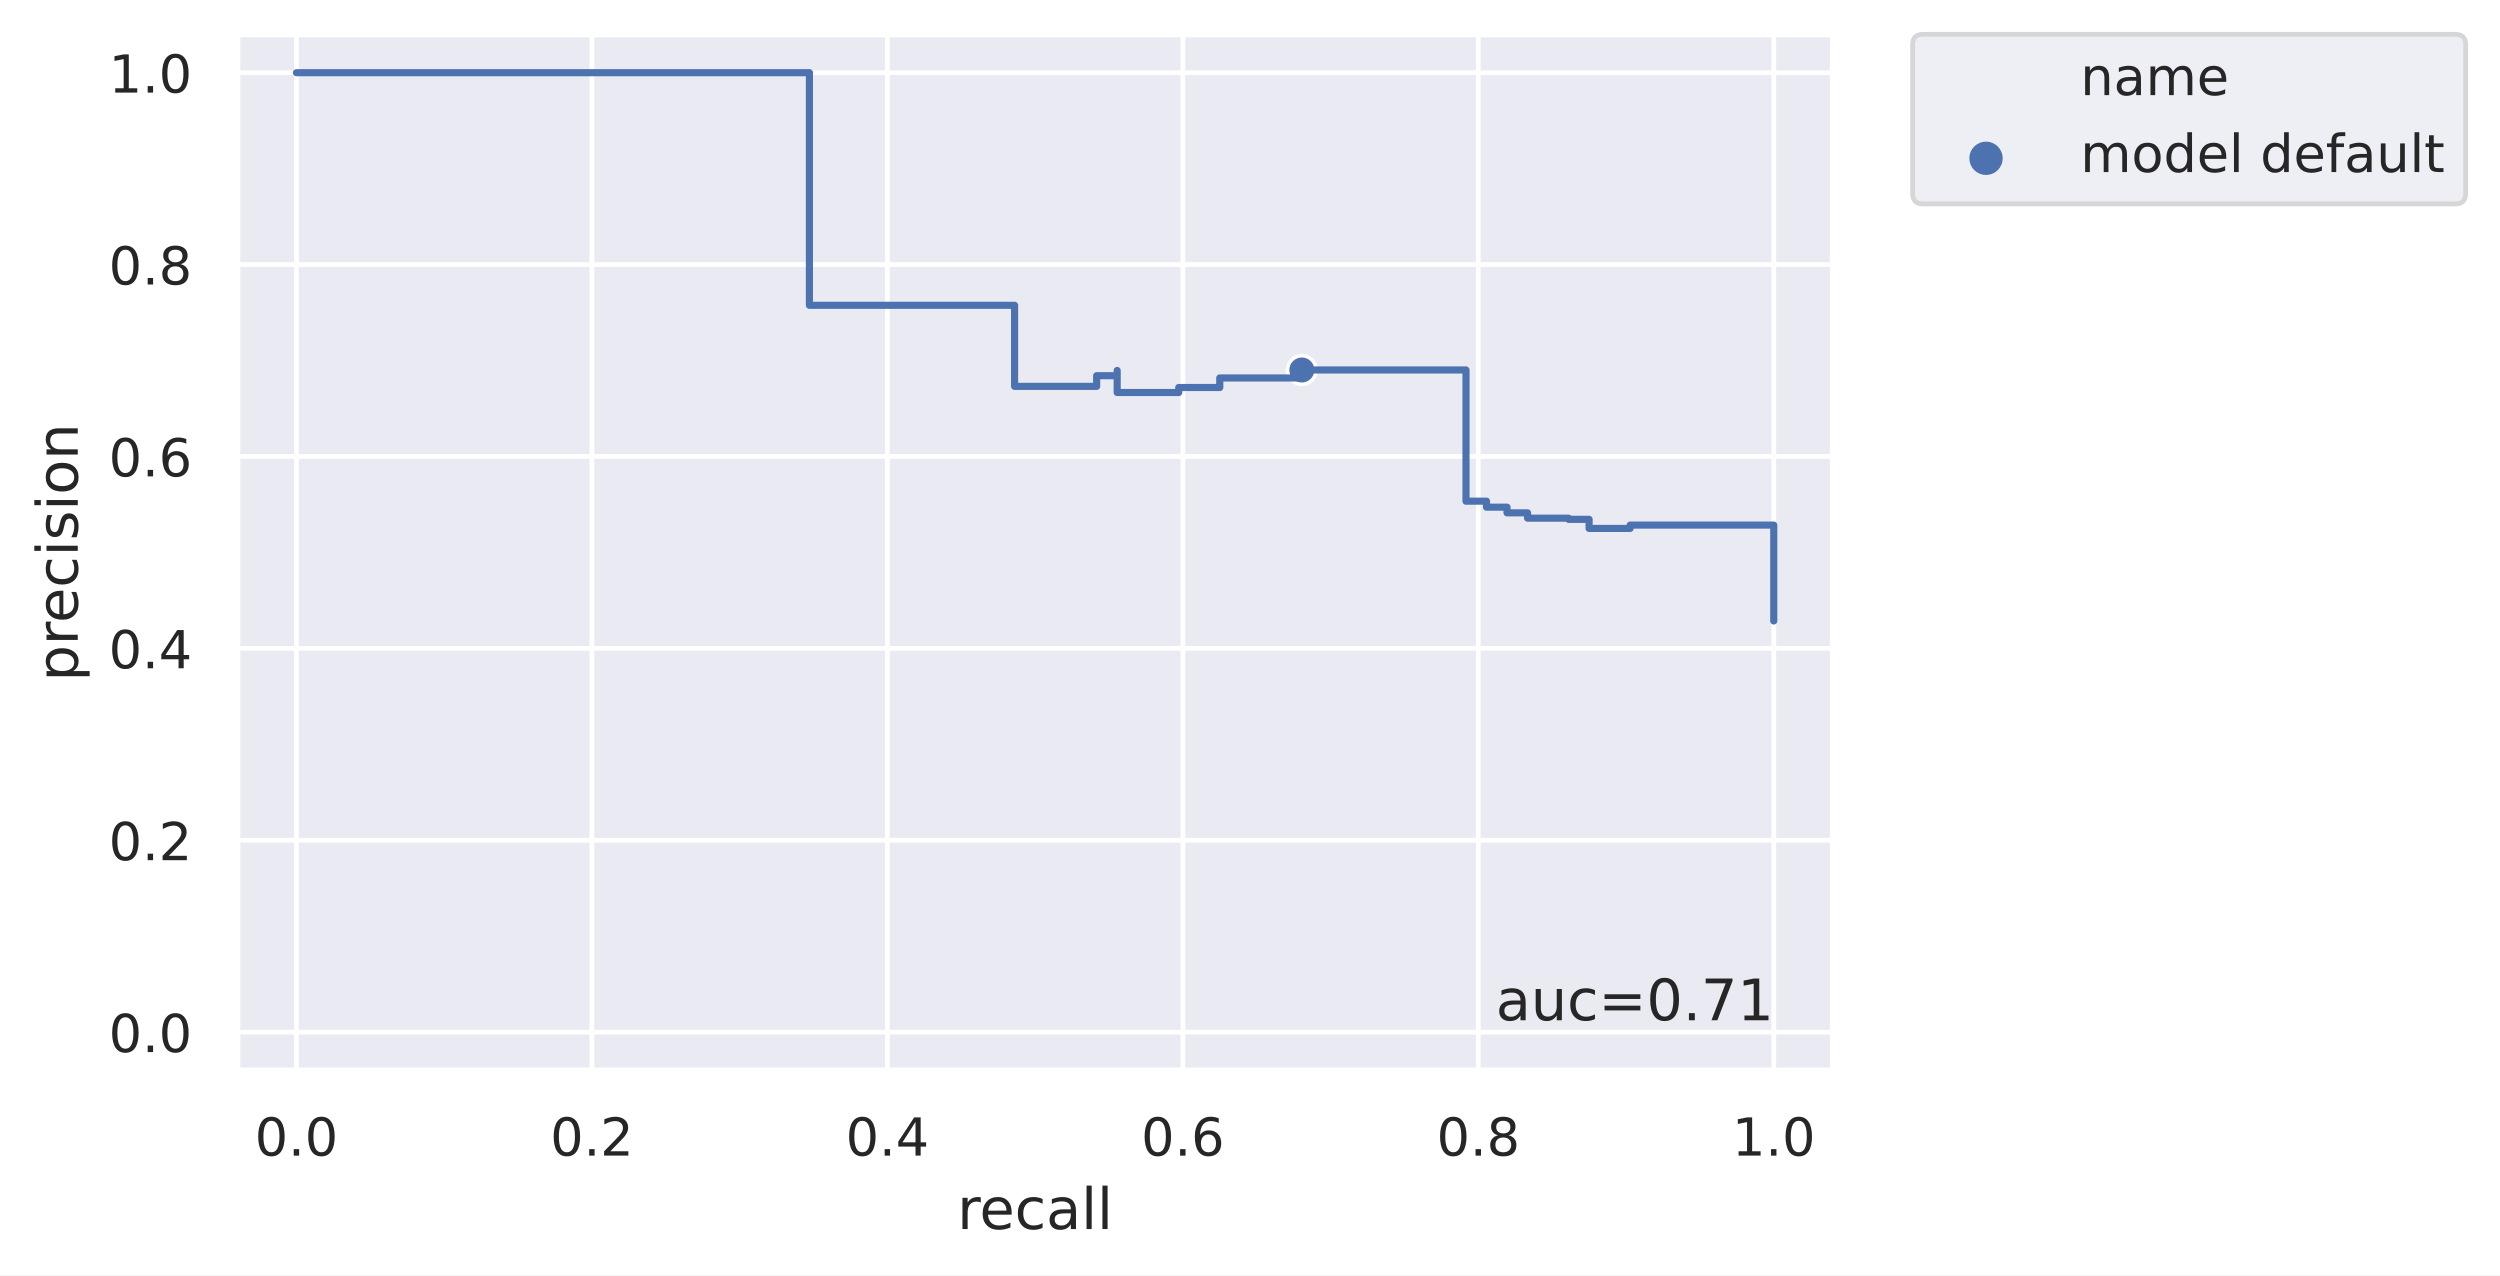
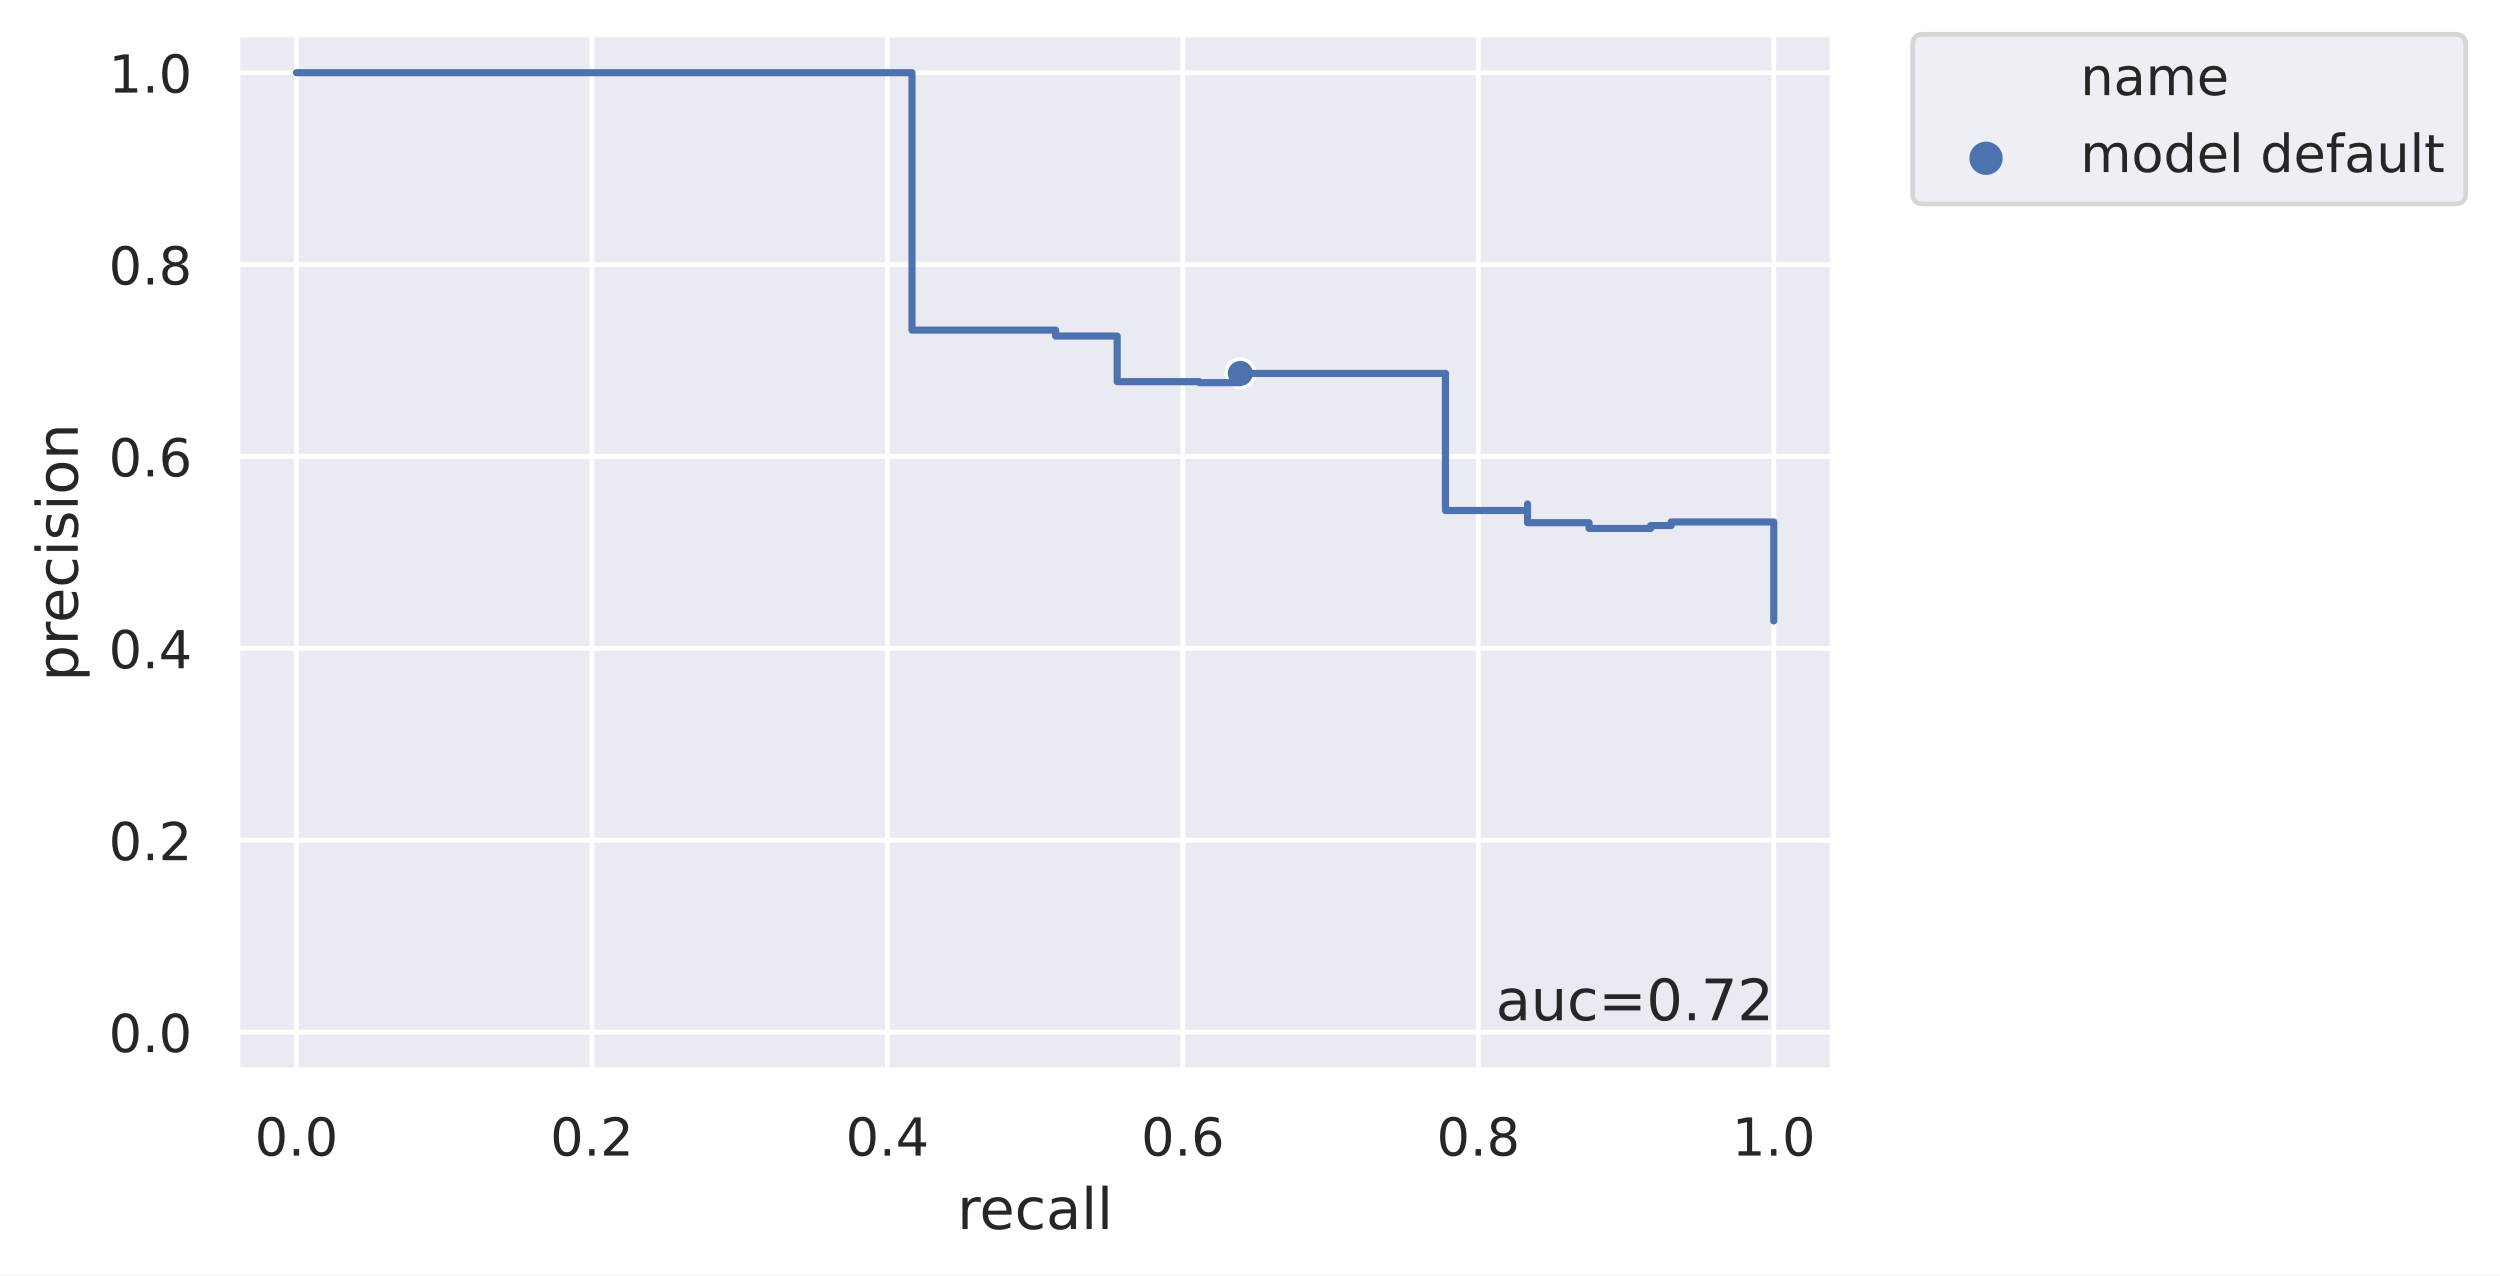
<svg xmlns="http://www.w3.org/2000/svg" xmlns:xlink="http://www.w3.org/1999/xlink" height="267.6pt" version="1.1" viewBox="0 0 524.601 267.6" width="524.601pt">
  <defs>
    <style type="text/css">
*{stroke-linecap:butt;stroke-linejoin:round;}
  </style>
  </defs>
  <g id="figure_1">
    <g id="patch_1">
      <path d="M 0 267.6  L 524.601 267.6  L 524.601 0  L 0 0  z " style="fill:#ffffff;" />
    </g>
    <g id="axes_1">
      <g id="patch_2">
        <path d="M 49.807 224.64  L 384.607 224.64  L 384.607 7.2  L 49.807 7.2  z " style="fill:#eaeaf2;" />
      </g>
      <g id="matplotlib.axis_1">
        <g id="xtick_1">
          <g id="line2d_1">
-             <path clip-path="url(#p0f4202cc81)" d="M 62.207 224.64  L 62.207 7.2  " style="fill:none;stroke:#ffffff;stroke-linecap:round;" />
+             <path clip-path="url(#p2aa4da80bd)" d="M 62.207 224.64  L 62.207 7.2  " style="fill:none;stroke:#ffffff;stroke-linecap:round;" />
          </g>
          <g id="text_1">
            <defs>
              <path d="M 31.781 66.406  Q 24.172 66.406 20.328 58.906  Q 16.5 51.422 16.5 36.375  Q 16.5 21.391 20.328 13.891  Q 24.172 6.391 31.781 6.391  Q 39.453 6.391 43.281 13.891  Q 47.125 21.391 47.125 36.375  Q 47.125 51.422 43.281 58.906  Q 39.453 66.406 31.781 66.406  z M 31.781 74.219  Q 44.047 74.219 50.516 64.516  Q 56.984 54.828 56.984 36.375  Q 56.984 17.969 50.516 8.266  Q 44.047 -1.422 31.781 -1.422  Q 19.531 -1.422 13.062 8.266  Q 6.594 17.969 6.594 36.375  Q 6.594 54.828 13.062 64.516  Q 19.531 74.219 31.781 74.219  z " id="DejaVuSans-48" />
              <path d="M 10.688 12.406  L 21 12.406  L 21 0  L 10.688 0  z " id="DejaVuSans-46" />
            </defs>
            <g style="fill:#262626;" transform="translate(53.46047 242.4983)scale(0.11 -0.11)">
              <use xlink:href="#DejaVuSans-48" />
              <use x="63.623" xlink:href="#DejaVuSans-46" />
              <use x="95.41" xlink:href="#DejaVuSans-48" />
            </g>
          </g>
        </g>
        <g id="xtick_2">
          <g id="line2d_2">
-             <path clip-path="url(#p0f4202cc81)" d="M 124.207 224.64  L 124.207 7.2  " style="fill:none;stroke:#ffffff;stroke-linecap:round;" />
+             <path clip-path="url(#p2aa4da80bd)" d="M 124.207 224.64  L 124.207 7.2  " style="fill:none;stroke:#ffffff;stroke-linecap:round;" />
          </g>
          <g id="text_2">
            <defs>
              <path d="M 19.188 8.297  L 53.609 8.297  L 53.609 0  L 7.328 0  L 7.328 8.297  Q 12.938 14.109 22.625 23.891  Q 32.328 33.688 34.812 36.531  Q 39.547 41.844 41.422 45.531  Q 43.312 49.219 43.312 52.781  Q 43.312 58.594 39.234 62.25  Q 35.156 65.922 28.609 65.922  Q 23.969 65.922 18.812 64.312  Q 13.672 62.703 7.812 59.422  L 7.812 69.391  Q 13.766 71.781 18.938 73  Q 24.125 74.219 28.422 74.219  Q 39.75 74.219 46.484 68.547  Q 53.219 62.891 53.219 53.422  Q 53.219 48.922 51.531 44.891  Q 49.859 40.875 45.406 35.406  Q 44.188 33.984 37.641 27.219  Q 31.109 20.453 19.188 8.297  z " id="DejaVuSans-50" />
            </defs>
            <g style="fill:#262626;" transform="translate(115.4605 242.4983)scale(0.11 -0.11)">
              <use xlink:href="#DejaVuSans-48" />
              <use x="63.623" xlink:href="#DejaVuSans-46" />
              <use x="95.41" xlink:href="#DejaVuSans-50" />
            </g>
          </g>
        </g>
        <g id="xtick_3">
          <g id="line2d_3">
-             <path clip-path="url(#p0f4202cc81)" d="M 186.207 224.64  L 186.207 7.2  " style="fill:none;stroke:#ffffff;stroke-linecap:round;" />
+             <path clip-path="url(#p2aa4da80bd)" d="M 186.207 224.64  L 186.207 7.2  " style="fill:none;stroke:#ffffff;stroke-linecap:round;" />
          </g>
          <g id="text_3">
            <defs>
              <path d="M 37.797 64.312  L 12.891 25.391  L 37.797 25.391  z M 35.203 72.906  L 47.609 72.906  L 47.609 25.391  L 58.016 25.391  L 58.016 17.188  L 47.609 17.188  L 47.609 0  L 37.797 0  L 37.797 17.188  L 4.891 17.188  L 4.891 26.703  z " id="DejaVuSans-52" />
            </defs>
            <g style="fill:#262626;" transform="translate(177.4605 242.4983)scale(0.11 -0.11)">
              <use xlink:href="#DejaVuSans-48" />
              <use x="63.623" xlink:href="#DejaVuSans-46" />
              <use x="95.41" xlink:href="#DejaVuSans-52" />
            </g>
          </g>
        </g>
        <g id="xtick_4">
          <g id="line2d_4">
-             <path clip-path="url(#p0f4202cc81)" d="M 248.207 224.64  L 248.207 7.2  " style="fill:none;stroke:#ffffff;stroke-linecap:round;" />
+             <path clip-path="url(#p2aa4da80bd)" d="M 248.207 224.64  L 248.207 7.2  " style="fill:none;stroke:#ffffff;stroke-linecap:round;" />
          </g>
          <g id="text_4">
            <defs>
              <path d="M 33.016 40.375  Q 26.375 40.375 22.484 35.828  Q 18.609 31.297 18.609 23.391  Q 18.609 15.531 22.484 10.953  Q 26.375 6.391 33.016 6.391  Q 39.656 6.391 43.531 10.953  Q 47.406 15.531 47.406 23.391  Q 47.406 31.297 43.531 35.828  Q 39.656 40.375 33.016 40.375  z M 52.594 71.297  L 52.594 62.312  Q 48.875 64.062 45.094 64.984  Q 41.312 65.922 37.594 65.922  Q 27.828 65.922 22.672 59.328  Q 17.531 52.734 16.797 39.406  Q 19.672 43.656 24.016 45.922  Q 28.375 48.188 33.594 48.188  Q 44.578 48.188 50.953 41.516  Q 57.328 34.859 57.328 23.391  Q 57.328 12.156 50.688 5.359  Q 44.047 -1.422 33.016 -1.422  Q 20.359 -1.422 13.672 8.266  Q 6.984 17.969 6.984 36.375  Q 6.984 53.656 15.188 63.938  Q 23.391 74.219 37.203 74.219  Q 40.922 74.219 44.703 73.484  Q 48.484 72.75 52.594 71.297  z " id="DejaVuSans-54" />
            </defs>
            <g style="fill:#262626;" transform="translate(239.4605 242.4983)scale(0.11 -0.11)">
              <use xlink:href="#DejaVuSans-48" />
              <use x="63.623" xlink:href="#DejaVuSans-46" />
              <use x="95.41" xlink:href="#DejaVuSans-54" />
            </g>
          </g>
        </g>
        <g id="xtick_5">
          <g id="line2d_5">
-             <path clip-path="url(#p0f4202cc81)" d="M 310.207 224.64  L 310.207 7.2  " style="fill:none;stroke:#ffffff;stroke-linecap:round;" />
+             <path clip-path="url(#p2aa4da80bd)" d="M 310.207 224.64  L 310.207 7.2  " style="fill:none;stroke:#ffffff;stroke-linecap:round;" />
          </g>
          <g id="text_5">
            <defs>
              <path d="M 31.781 34.625  Q 24.75 34.625 20.719 30.859  Q 16.703 27.094 16.703 20.516  Q 16.703 13.922 20.719 10.156  Q 24.75 6.391 31.781 6.391  Q 38.812 6.391 42.859 10.172  Q 46.922 13.969 46.922 20.516  Q 46.922 27.094 42.891 30.859  Q 38.875 34.625 31.781 34.625  z M 21.922 38.812  Q 15.578 40.375 12.031 44.719  Q 8.5 49.078 8.5 55.328  Q 8.5 64.062 14.719 69.141  Q 20.953 74.219 31.781 74.219  Q 42.672 74.219 48.875 69.141  Q 55.078 64.062 55.078 55.328  Q 55.078 49.078 51.531 44.719  Q 48 40.375 41.703 38.812  Q 48.828 37.156 52.797 32.312  Q 56.781 27.484 56.781 20.516  Q 56.781 9.906 50.312 4.234  Q 43.844 -1.422 31.781 -1.422  Q 19.734 -1.422 13.25 4.234  Q 6.781 9.906 6.781 20.516  Q 6.781 27.484 10.781 32.312  Q 14.797 37.156 21.922 38.812  z M 18.312 54.391  Q 18.312 48.734 21.844 45.562  Q 25.391 42.391 31.781 42.391  Q 38.141 42.391 41.719 45.562  Q 45.312 48.734 45.312 54.391  Q 45.312 60.062 41.719 63.234  Q 38.141 66.406 31.781 66.406  Q 25.391 66.406 21.844 63.234  Q 18.312 60.062 18.312 54.391  z " id="DejaVuSans-56" />
            </defs>
            <g style="fill:#262626;" transform="translate(301.4605 242.4983)scale(0.11 -0.11)">
              <use xlink:href="#DejaVuSans-48" />
              <use x="63.623" xlink:href="#DejaVuSans-46" />
              <use x="95.41" xlink:href="#DejaVuSans-56" />
            </g>
          </g>
        </g>
        <g id="xtick_6">
          <g id="line2d_6">
-             <path clip-path="url(#p0f4202cc81)" d="M 372.207 224.64  L 372.207 7.2  " style="fill:none;stroke:#ffffff;stroke-linecap:round;" />
+             <path clip-path="url(#p2aa4da80bd)" d="M 372.207 224.64  L 372.207 7.2  " style="fill:none;stroke:#ffffff;stroke-linecap:round;" />
          </g>
          <g id="text_6">
            <defs>
              <path d="M 12.406 8.297  L 28.516 8.297  L 28.516 63.922  L 10.984 60.406  L 10.984 69.391  L 28.422 72.906  L 38.281 72.906  L 38.281 8.297  L 54.391 8.297  L 54.391 0  L 12.406 0  z " id="DejaVuSans-49" />
            </defs>
            <g style="fill:#262626;" transform="translate(363.4605 242.4983)scale(0.11 -0.11)">
              <use xlink:href="#DejaVuSans-49" />
              <use x="63.623" xlink:href="#DejaVuSans-46" />
              <use x="95.41" xlink:href="#DejaVuSans-48" />
            </g>
          </g>
        </g>
        <g id="text_7">
          <defs>
            <path d="M 41.109 46.297  Q 39.594 47.172 37.812 47.578  Q 36.031 48 33.891 48  Q 26.266 48 22.188 43.047  Q 18.109 38.094 18.109 28.812  L 18.109 0  L 9.078 0  L 9.078 54.688  L 18.109 54.688  L 18.109 46.188  Q 20.953 51.172 25.484 53.578  Q 30.031 56 36.531 56  Q 37.453 56 38.578 55.875  Q 39.703 55.766 41.062 55.516  z " id="DejaVuSans-114" />
            <path d="M 56.203 29.594  L 56.203 25.203  L 14.891 25.203  Q 15.484 15.922 20.484 11.062  Q 25.484 6.203 34.422 6.203  Q 39.594 6.203 44.453 7.469  Q 49.312 8.734 54.109 11.281  L 54.109 2.781  Q 49.266 0.734 44.188 -0.344  Q 39.109 -1.422 33.891 -1.422  Q 20.797 -1.422 13.156 6.188  Q 5.516 13.812 5.516 26.812  Q 5.516 40.234 12.766 48.109  Q 20.016 56 32.328 56  Q 43.359 56 49.781 48.891  Q 56.203 41.797 56.203 29.594  z M 47.219 32.234  Q 47.125 39.594 43.094 43.984  Q 39.062 48.391 32.422 48.391  Q 24.906 48.391 20.391 44.141  Q 15.875 39.891 15.188 32.172  z " id="DejaVuSans-101" />
            <path d="M 48.781 52.594  L 48.781 44.188  Q 44.969 46.297 41.141 47.344  Q 37.312 48.391 33.406 48.391  Q 24.656 48.391 19.812 42.844  Q 14.984 37.312 14.984 27.297  Q 14.984 17.281 19.812 11.734  Q 24.656 6.203 33.406 6.203  Q 37.312 6.203 41.141 7.25  Q 44.969 8.297 48.781 10.406  L 48.781 2.094  Q 45.016 0.344 40.984 -0.531  Q 36.969 -1.422 32.422 -1.422  Q 20.062 -1.422 12.781 6.344  Q 5.516 14.109 5.516 27.297  Q 5.516 40.672 12.859 48.328  Q 20.219 56 33.016 56  Q 37.156 56 41.109 55.141  Q 45.062 54.297 48.781 52.594  z " id="DejaVuSans-99" />
            <path d="M 34.281 27.484  Q 23.391 27.484 19.188 25  Q 14.984 22.516 14.984 16.5  Q 14.984 11.719 18.141 8.906  Q 21.297 6.109 26.703 6.109  Q 34.188 6.109 38.703 11.406  Q 43.219 16.703 43.219 25.484  L 43.219 27.484  z M 52.203 31.203  L 52.203 0  L 43.219 0  L 43.219 8.297  Q 40.141 3.328 35.547 0.953  Q 30.953 -1.422 24.312 -1.422  Q 15.922 -1.422 10.953 3.297  Q 6 8.016 6 15.922  Q 6 25.141 12.172 29.828  Q 18.359 34.516 30.609 34.516  L 43.219 34.516  L 43.219 35.406  Q 43.219 41.609 39.141 45  Q 35.062 48.391 27.688 48.391  Q 23 48.391 18.547 47.266  Q 14.109 46.141 10.016 43.891  L 10.016 52.203  Q 14.938 54.109 19.578 55.047  Q 24.219 56 28.609 56  Q 40.484 56 46.344 49.844  Q 52.203 43.703 52.203 31.203  z " id="DejaVuSans-97" />
            <path d="M 9.422 75.984  L 18.406 75.984  L 18.406 0  L 9.422 0  z " id="DejaVuSans-108" />
          </defs>
          <g style="fill:#262626;" transform="translate(200.8741 257.9041)scale(0.12 -0.12)">
            <use xlink:href="#DejaVuSans-114" />
            <use x="38.863" xlink:href="#DejaVuSans-101" />
            <use x="100.387" xlink:href="#DejaVuSans-99" />
            <use x="155.367" xlink:href="#DejaVuSans-97" />
            <use x="216.646" xlink:href="#DejaVuSans-108" />
            <use x="244.43" xlink:href="#DejaVuSans-108" />
          </g>
        </g>
      </g>
      <g id="matplotlib.axis_2">
        <g id="ytick_1">
          <g id="line2d_7">
-             <path clip-path="url(#p0f4202cc81)" d="M 49.807 216.587  L 384.607 216.587  " style="fill:none;stroke:#ffffff;stroke-linecap:round;" />
+             <path clip-path="url(#p2aa4da80bd)" d="M 49.807 216.587  L 384.607 216.587  " style="fill:none;stroke:#ffffff;stroke-linecap:round;" />
          </g>
          <g id="text_8">
            <g style="fill:#262626;" transform="translate(22.81375 220.7658)scale(0.11 -0.11)">
              <use xlink:href="#DejaVuSans-48" />
              <use x="63.623" xlink:href="#DejaVuSans-46" />
              <use x="95.41" xlink:href="#DejaVuSans-48" />
            </g>
          </g>
        </g>
        <g id="ytick_2">
          <g id="line2d_8">
-             <path clip-path="url(#p0f4202cc81)" d="M 49.807 176.32  L 384.607 176.32  " style="fill:none;stroke:#ffffff;stroke-linecap:round;" />
+             <path clip-path="url(#p2aa4da80bd)" d="M 49.807 176.32  L 384.607 176.32  " style="fill:none;stroke:#ffffff;stroke-linecap:round;" />
          </g>
          <g id="text_9">
            <g style="fill:#262626;" transform="translate(22.81375 180.4991)scale(0.11 -0.11)">
              <use xlink:href="#DejaVuSans-48" />
              <use x="63.623" xlink:href="#DejaVuSans-46" />
              <use x="95.41" xlink:href="#DejaVuSans-50" />
            </g>
          </g>
        </g>
        <g id="ytick_3">
          <g id="line2d_9">
-             <path clip-path="url(#p0f4202cc81)" d="M 49.807 136.053  L 384.607 136.053  " style="fill:none;stroke:#ffffff;stroke-linecap:round;" />
+             <path clip-path="url(#p2aa4da80bd)" d="M 49.807 136.053  L 384.607 136.053  " style="fill:none;stroke:#ffffff;stroke-linecap:round;" />
          </g>
          <g id="text_10">
            <g style="fill:#262626;" transform="translate(22.81375 140.2325)scale(0.11 -0.11)">
              <use xlink:href="#DejaVuSans-48" />
              <use x="63.623" xlink:href="#DejaVuSans-46" />
              <use x="95.41" xlink:href="#DejaVuSans-52" />
            </g>
          </g>
        </g>
        <g id="ytick_4">
          <g id="line2d_10">
-             <path clip-path="url(#p0f4202cc81)" d="M 49.807 95.787  L 384.607 95.787  " style="fill:none;stroke:#ffffff;stroke-linecap:round;" />
+             <path clip-path="url(#p2aa4da80bd)" d="M 49.807 95.787  L 384.607 95.787  " style="fill:none;stroke:#ffffff;stroke-linecap:round;" />
          </g>
          <g id="text_11">
            <g style="fill:#262626;" transform="translate(22.81375 99.96581)scale(0.11 -0.11)">
              <use xlink:href="#DejaVuSans-48" />
              <use x="63.623" xlink:href="#DejaVuSans-46" />
              <use x="95.41" xlink:href="#DejaVuSans-54" />
            </g>
          </g>
        </g>
        <g id="ytick_5">
          <g id="line2d_11">
-             <path clip-path="url(#p0f4202cc81)" d="M 49.807 55.52  L 384.607 55.52  " style="fill:none;stroke:#ffffff;stroke-linecap:round;" />
+             <path clip-path="url(#p2aa4da80bd)" d="M 49.807 55.52  L 384.607 55.52  " style="fill:none;stroke:#ffffff;stroke-linecap:round;" />
          </g>
          <g id="text_12">
            <g style="fill:#262626;" transform="translate(22.81375 59.69914)scale(0.11 -0.11)">
              <use xlink:href="#DejaVuSans-48" />
              <use x="63.623" xlink:href="#DejaVuSans-46" />
              <use x="95.41" xlink:href="#DejaVuSans-56" />
            </g>
          </g>
        </g>
        <g id="ytick_6">
          <g id="line2d_12">
-             <path clip-path="url(#p0f4202cc81)" d="M 49.807 15.253  L 384.607 15.253  " style="fill:none;stroke:#ffffff;stroke-linecap:round;" />
+             <path clip-path="url(#p2aa4da80bd)" d="M 49.807 15.253  L 384.607 15.253  " style="fill:none;stroke:#ffffff;stroke-linecap:round;" />
          </g>
          <g id="text_13">
            <g style="fill:#262626;" transform="translate(22.81375 19.43247)scale(0.11 -0.11)">
              <use xlink:href="#DejaVuSans-49" />
              <use x="63.623" xlink:href="#DejaVuSans-46" />
              <use x="95.41" xlink:href="#DejaVuSans-48" />
            </g>
          </g>
        </g>
        <g id="text_14">
          <defs>
            <path d="M 18.109 8.203  L 18.109 -20.797  L 9.078 -20.797  L 9.078 54.688  L 18.109 54.688  L 18.109 46.391  Q 20.953 51.266 25.266 53.625  Q 29.594 56 35.594 56  Q 45.562 56 51.781 48.094  Q 58.016 40.188 58.016 27.297  Q 58.016 14.406 51.781 6.484  Q 45.562 -1.422 35.594 -1.422  Q 29.594 -1.422 25.266 0.953  Q 20.953 3.328 18.109 8.203  z M 48.688 27.297  Q 48.688 37.203 44.609 42.844  Q 40.531 48.484 33.406 48.484  Q 26.266 48.484 22.188 42.844  Q 18.109 37.203 18.109 27.297  Q 18.109 17.391 22.188 11.75  Q 26.266 6.109 33.406 6.109  Q 40.531 6.109 44.609 11.75  Q 48.688 17.391 48.688 27.297  z " id="DejaVuSans-112" />
            <path d="M 9.422 54.688  L 18.406 54.688  L 18.406 0  L 9.422 0  z M 9.422 75.984  L 18.406 75.984  L 18.406 64.594  L 9.422 64.594  z " id="DejaVuSans-105" />
            <path d="M 44.281 53.078  L 44.281 44.578  Q 40.484 46.531 36.375 47.5  Q 32.281 48.484 27.875 48.484  Q 21.188 48.484 17.844 46.438  Q 14.5 44.391 14.5 40.281  Q 14.5 37.156 16.891 35.375  Q 19.281 33.594 26.516 31.984  L 29.594 31.297  Q 39.156 29.25 43.188 25.516  Q 47.219 21.781 47.219 15.094  Q 47.219 7.469 41.188 3.016  Q 35.156 -1.422 24.609 -1.422  Q 20.219 -1.422 15.453 -0.562  Q 10.688 0.297 5.422 2  L 5.422 11.281  Q 10.406 8.688 15.234 7.391  Q 20.062 6.109 24.812 6.109  Q 31.156 6.109 34.562 8.281  Q 37.984 10.453 37.984 14.406  Q 37.984 18.062 35.516 20.016  Q 33.062 21.969 24.703 23.781  L 21.578 24.516  Q 13.234 26.266 9.516 29.906  Q 5.812 33.547 5.812 39.891  Q 5.812 47.609 11.281 51.797  Q 16.75 56 26.812 56  Q 31.781 56 36.172 55.266  Q 40.578 54.547 44.281 53.078  z " id="DejaVuSans-115" />
            <path d="M 30.609 48.391  Q 23.391 48.391 19.188 42.75  Q 14.984 37.109 14.984 27.297  Q 14.984 17.484 19.156 11.844  Q 23.344 6.203 30.609 6.203  Q 37.797 6.203 41.984 11.859  Q 46.188 17.531 46.188 27.297  Q 46.188 37.016 41.984 42.703  Q 37.797 48.391 30.609 48.391  z M 30.609 56  Q 42.328 56 49.016 48.375  Q 55.719 40.766 55.719 27.297  Q 55.719 13.875 49.016 6.219  Q 42.328 -1.422 30.609 -1.422  Q 18.844 -1.422 12.172 6.219  Q 5.516 13.875 5.516 27.297  Q 5.516 40.766 12.172 48.375  Q 18.844 56 30.609 56  z " id="DejaVuSans-111" />
            <path d="M 54.891 33.016  L 54.891 0  L 45.906 0  L 45.906 32.719  Q 45.906 40.484 42.875 44.328  Q 39.844 48.188 33.797 48.188  Q 26.516 48.188 22.312 43.547  Q 18.109 38.922 18.109 30.906  L 18.109 0  L 9.078 0  L 9.078 54.688  L 18.109 54.688  L 18.109 46.188  Q 21.344 51.125 25.703 53.562  Q 30.078 56 35.797 56  Q 45.219 56 50.047 50.172  Q 54.891 44.344 54.891 33.016  z " id="DejaVuSans-110" />
          </defs>
          <g style="fill:#262626;" transform="translate(16.31812 142.9847)rotate(-90)scale(0.12 -0.12)">
            <use xlink:href="#DejaVuSans-112" />
            <use x="63.477" xlink:href="#DejaVuSans-114" />
            <use x="102.34" xlink:href="#DejaVuSans-101" />
            <use x="163.863" xlink:href="#DejaVuSans-99" />
            <use x="218.844" xlink:href="#DejaVuSans-105" />
            <use x="246.627" xlink:href="#DejaVuSans-115" />
            <use x="298.727" xlink:href="#DejaVuSans-105" />
            <use x="326.51" xlink:href="#DejaVuSans-111" />
            <use x="387.691" xlink:href="#DejaVuSans-110" />
          </g>
        </g>
      </g>
      <g id="PathCollection_1">
        <defs>
-           <path d="M 0 3  C 0.796 3 1.559 2.684 2.121 2.121  C 2.684 1.559 3 0.796 3 0  C 3 -0.796 2.684 -1.559 2.121 -2.121  C 1.559 -2.684 0.796 -3 0 -3  C -0.796 -3 -1.559 -2.684 -2.121 -2.121  C -2.684 -1.559 -3 -0.796 -3 0  C -3 0.796 -2.684 1.559 -2.121 2.121  C -1.559 2.684 -0.796 3 0 3  z " id="m881d8b55f5" style="stroke:#ffffff;stroke-width:0.75;" />
+           <path d="M 0 3  C 0.796 3 1.559 2.684 2.121 2.121  C 2.684 1.559 3 0.796 3 0  C 3 -0.796 2.684 -1.559 2.121 -2.121  C 1.559 -2.684 0.796 -3 0 -3  C -0.796 -3 -1.559 -2.684 -2.121 -2.121  C -2.684 -1.559 -3 -0.796 -3 0  C -3 0.796 -2.684 1.559 -2.121 2.121  C -1.559 2.684 -0.796 3 0 3  z " id="m74a5601f6c" style="stroke:#ffffff;stroke-width:0.75;" />
        </defs>
-         <g clip-path="url(#p0f4202cc81)">
-           <use style="fill:#4c72b0;stroke:#ffffff;stroke-width:0.75;" x="273.179" xlink:href="#m881d8b55f5" y="77.638" />
+         <g clip-path="url(#p2aa4da80bd)">
+           <use style="fill:#4c72b0;stroke:#ffffff;stroke-width:0.75;" x="260.263" xlink:href="#m74a5601f6c" y="78.358" />
        </g>
      </g>
      <g id="PathCollection_2" />
      <g id="PathCollection_3" />
      <g id="line2d_13">
-         <path clip-path="url(#p0f4202cc81)" d="M 372.207 130.301  L 372.207 110.191  L 342.068 110.191  L 342.068 110.887  L 333.457 110.887  L 333.457 109.095  L 333.457 109.095  L 333.457 108.977  L 329.152 108.977  L 329.152 108.73  L 320.541 108.73  L 320.541 107.608  L 316.235 107.608  L 316.235 106.423  L 311.929 106.423  L 311.929 105.169  L 307.624 105.169  L 307.624 77.638  L 273.179 77.638  L 273.179 79.314  L 255.957 79.314  L 255.957 81.316  L 247.346 81.316  L 247.346 82.364  L 234.429 82.364  L 234.429 80.089  L 234.429 80.089  L 234.429 77.736  L 234.429 77.736  L 234.429 78.832  L 230.124 78.832  L 230.124 81.074  L 212.902 81.074  L 212.902 64.061  L 169.846 64.061  L 169.846 15.253  L 62.207 15.253  " style="fill:none;stroke:#4c72b0;stroke-linecap:round;stroke-width:1.5;" />
+         <path clip-path="url(#p2aa4da80bd)" d="M 372.207 130.301  L 372.207 109.528  L 350.679 109.528  L 350.679 110.283  L 346.374 110.283  L 346.374 110.887  L 333.457 110.887  L 333.457 109.684  L 320.541 109.684  L 320.541 106.768  L 320.541 106.768  L 320.541 105.761  L 320.541 105.761  L 320.541 107.124  L 303.318 107.124  L 303.318 103.84  L 303.318 103.84  L 303.318 78.358  L 260.263 78.358  L 260.263 80.299  L 251.652 80.299  L 251.652 80.089  L 234.429 80.089  L 234.429 77.736  L 234.429 77.736  L 234.429 70.521  L 221.513 70.521  L 221.513 69.27  L 191.374 69.27  L 191.374 15.253  L 62.207 15.253  " style="fill:none;stroke:#4c72b0;stroke-linecap:round;stroke-width:1.5;" />
      </g>
      <g id="patch_3">
        <path d="M 49.807 224.64  L 49.807 7.2  " style="fill:none;stroke:#ffffff;stroke-linecap:square;stroke-linejoin:miter;stroke-width:1.25;" />
      </g>
      <g id="patch_4">
        <path d="M 384.607 224.64  L 384.607 7.2  " style="fill:none;stroke:#ffffff;stroke-linecap:square;stroke-linejoin:miter;stroke-width:1.25;" />
      </g>
      <g id="patch_5">
        <path d="M 49.807 224.64  L 384.607 224.64  " style="fill:none;stroke:#ffffff;stroke-linecap:square;stroke-linejoin:miter;stroke-width:1.25;" />
      </g>
      <g id="patch_6">
        <path d="M 49.807 7.2  L 384.607 7.2  " style="fill:none;stroke:#ffffff;stroke-linecap:square;stroke-linejoin:miter;stroke-width:1.25;" />
      </g>
      <g id="text_15">
        <defs>
          <path d="M 8.5 21.578  L 8.5 54.688  L 17.484 54.688  L 17.484 21.922  Q 17.484 14.156 20.5 10.266  Q 23.531 6.391 29.594 6.391  Q 36.859 6.391 41.078 11.031  Q 45.312 15.672 45.312 23.688  L 45.312 54.688  L 54.297 54.688  L 54.297 0  L 45.312 0  L 45.312 8.406  Q 42.047 3.422 37.719 1  Q 33.406 -1.422 27.688 -1.422  Q 18.266 -1.422 13.375 4.438  Q 8.5 10.297 8.5 21.578  z M 31.109 56  z " id="DejaVuSans-117" />
          <path d="M 10.594 45.406  L 73.188 45.406  L 73.188 37.203  L 10.594 37.203  z M 10.594 25.484  L 73.188 25.484  L 73.188 17.188  L 10.594 17.188  z " id="DejaVuSans-61" />
          <path d="M 8.203 72.906  L 55.078 72.906  L 55.078 68.703  L 28.609 0  L 18.312 0  L 43.219 64.594  L 8.203 64.594  z " id="DejaVuSans-55" />
        </defs>
        <g style="fill:#262626;" transform="translate(313.8759 214.091)scale(0.12 -0.12)">
          <use xlink:href="#DejaVuSans-97" />
          <use x="61.279" xlink:href="#DejaVuSans-117" />
          <use x="124.658" xlink:href="#DejaVuSans-99" />
          <use x="179.639" xlink:href="#DejaVuSans-61" />
          <use x="263.428" xlink:href="#DejaVuSans-48" />
          <use x="327.051" xlink:href="#DejaVuSans-46" />
          <use x="358.838" xlink:href="#DejaVuSans-55" />
-           <use x="422.461" xlink:href="#DejaVuSans-49" />
+           <use x="422.461" xlink:href="#DejaVuSans-50" />
        </g>
      </g>
      <g id="legend_1">
        <g id="patch_7">
          <path d="M 403.547 42.792  L 515.201 42.792  Q 517.401 42.792 517.401 40.592  L 517.401 9.4  Q 517.401 7.2 515.201 7.2  L 403.547 7.2  Q 401.347 7.2 401.347 9.4  L 401.347 40.592  Q 401.347 42.792 403.547 42.792  z " style="fill:#eaeaf2;opacity:0.8;stroke:#cccccc;stroke-linejoin:miter;" />
        </g>
        <g id="PathCollection_4">
          <defs>
-             <path id="m78ea7fb4d6" style="stroke:#ffffff;stroke-width:1.5;" />
+             <path id="mb42abce642" style="stroke:#ffffff;stroke-width:1.5;" />
          </defs>
          <g>
-             <use style="fill:#ffffff;stroke:#ffffff;stroke-width:1.5;" x="416.747" xlink:href="#m78ea7fb4d6" y="17.071" />
+             <use style="fill:#ffffff;stroke:#ffffff;stroke-width:1.5;" x="416.747" xlink:href="#mb42abce642" y="17.071" />
          </g>
        </g>
        <g id="text_16">
          <defs>
            <path d="M 52 44.188  Q 55.375 50.25 60.062 53.125  Q 64.75 56 71.094 56  Q 79.641 56 84.281 50.016  Q 88.922 44.047 88.922 33.016  L 88.922 0  L 79.891 0  L 79.891 32.719  Q 79.891 40.578 77.094 44.375  Q 74.312 48.188 68.609 48.188  Q 61.625 48.188 57.562 43.547  Q 53.516 38.922 53.516 30.906  L 53.516 0  L 44.484 0  L 44.484 32.719  Q 44.484 40.625 41.703 44.406  Q 38.922 48.188 33.109 48.188  Q 26.219 48.188 22.156 43.531  Q 18.109 38.875 18.109 30.906  L 18.109 0  L 9.078 0  L 9.078 54.688  L 18.109 54.688  L 18.109 46.188  Q 21.188 51.219 25.484 53.609  Q 29.781 56 35.688 56  Q 41.656 56 45.828 52.969  Q 50 49.953 52 44.188  z " id="DejaVuSans-109" />
          </defs>
          <g style="fill:#262626;" transform="translate(436.5472 19.95828)scale(0.11 -0.11)">
            <use xlink:href="#DejaVuSans-110" />
            <use x="63.379" xlink:href="#DejaVuSans-97" />
            <use x="124.658" xlink:href="#DejaVuSans-109" />
            <use x="222.07" xlink:href="#DejaVuSans-101" />
          </g>
        </g>
        <g id="PathCollection_5">
          <defs>
-             <path d="M 0 3  C 0.796 3 1.559 2.684 2.121 2.121  C 2.684 1.559 3 0.796 3 0  C 3 -0.796 2.684 -1.559 2.121 -2.121  C 1.559 -2.684 0.796 -3 0 -3  C -0.796 -3 -1.559 -2.684 -2.121 -2.121  C -2.684 -1.559 -3 -0.796 -3 0  C -3 0.796 -2.684 1.559 -2.121 2.121  C -1.559 2.684 -0.796 3 0 3  z " id="m9236cc9fe9" style="stroke:#4c72b0;" />
+             <path d="M 0 3  C 0.796 3 1.559 2.684 2.121 2.121  C 2.684 1.559 3 0.796 3 0  C 3 -0.796 2.684 -1.559 2.121 -2.121  C 1.559 -2.684 0.796 -3 0 -3  C -0.796 -3 -1.559 -2.684 -2.121 -2.121  C -2.684 -1.559 -3 -0.796 -3 0  C -3 0.796 -2.684 1.559 -2.121 2.121  C -1.559 2.684 -0.796 3 0 3  z " id="me4c47206d0" style="stroke:#4c72b0;" />
          </defs>
          <g>
-             <use style="fill:#4c72b0;stroke:#4c72b0;" x="416.747" xlink:href="#m9236cc9fe9" y="33.217" />
+             <use style="fill:#4c72b0;stroke:#4c72b0;" x="416.747" xlink:href="#me4c47206d0" y="33.217" />
          </g>
        </g>
        <g id="text_17">
          <defs>
            <path d="M 45.406 46.391  L 45.406 75.984  L 54.391 75.984  L 54.391 0  L 45.406 0  L 45.406 8.203  Q 42.578 3.328 38.25 0.953  Q 33.938 -1.422 27.875 -1.422  Q 17.969 -1.422 11.734 6.484  Q 5.516 14.406 5.516 27.297  Q 5.516 40.188 11.734 48.094  Q 17.969 56 27.875 56  Q 33.938 56 38.25 53.625  Q 42.578 51.266 45.406 46.391  z M 14.797 27.297  Q 14.797 17.391 18.875 11.75  Q 22.953 6.109 30.078 6.109  Q 37.203 6.109 41.297 11.75  Q 45.406 17.391 45.406 27.297  Q 45.406 37.203 41.297 42.844  Q 37.203 48.484 30.078 48.484  Q 22.953 48.484 18.875 42.844  Q 14.797 37.203 14.797 27.297  z " id="DejaVuSans-100" />
            <path id="DejaVuSans-32" />
            <path d="M 37.109 75.984  L 37.109 68.5  L 28.516 68.5  Q 23.688 68.5 21.797 66.547  Q 19.922 64.594 19.922 59.516  L 19.922 54.688  L 34.719 54.688  L 34.719 47.703  L 19.922 47.703  L 19.922 0  L 10.891 0  L 10.891 47.703  L 2.297 47.703  L 2.297 54.688  L 10.891 54.688  L 10.891 58.5  Q 10.891 67.625 15.141 71.797  Q 19.391 75.984 28.609 75.984  z " id="DejaVuSans-102" />
            <path d="M 18.312 70.219  L 18.312 54.688  L 36.812 54.688  L 36.812 47.703  L 18.312 47.703  L 18.312 18.016  Q 18.312 11.328 20.141 9.422  Q 21.969 7.516 27.594 7.516  L 36.812 7.516  L 36.812 0  L 27.594 0  Q 17.188 0 13.234 3.875  Q 9.281 7.766 9.281 18.016  L 9.281 47.703  L 2.688 47.703  L 2.688 54.688  L 9.281 54.688  L 9.281 70.219  z " id="DejaVuSans-116" />
          </defs>
          <g style="fill:#262626;" transform="translate(436.5472 36.10422)scale(0.11 -0.11)">
            <use xlink:href="#DejaVuSans-109" />
            <use x="97.412" xlink:href="#DejaVuSans-111" />
            <use x="158.594" xlink:href="#DejaVuSans-100" />
            <use x="222.07" xlink:href="#DejaVuSans-101" />
            <use x="283.594" xlink:href="#DejaVuSans-108" />
            <use x="311.377" xlink:href="#DejaVuSans-32" />
            <use x="343.164" xlink:href="#DejaVuSans-100" />
            <use x="406.641" xlink:href="#DejaVuSans-101" />
            <use x="468.164" xlink:href="#DejaVuSans-102" />
            <use x="503.369" xlink:href="#DejaVuSans-97" />
            <use x="564.648" xlink:href="#DejaVuSans-117" />
            <use x="628.027" xlink:href="#DejaVuSans-108" />
            <use x="655.811" xlink:href="#DejaVuSans-116" />
          </g>
        </g>
      </g>
    </g>
  </g>
  <defs>
-     <clipPath id="p0f4202cc81">
+     <clipPath id="p2aa4da80bd">
      <rect height="217.44" width="334.8" x="49.807" y="7.2" />
    </clipPath>
  </defs>
</svg>
